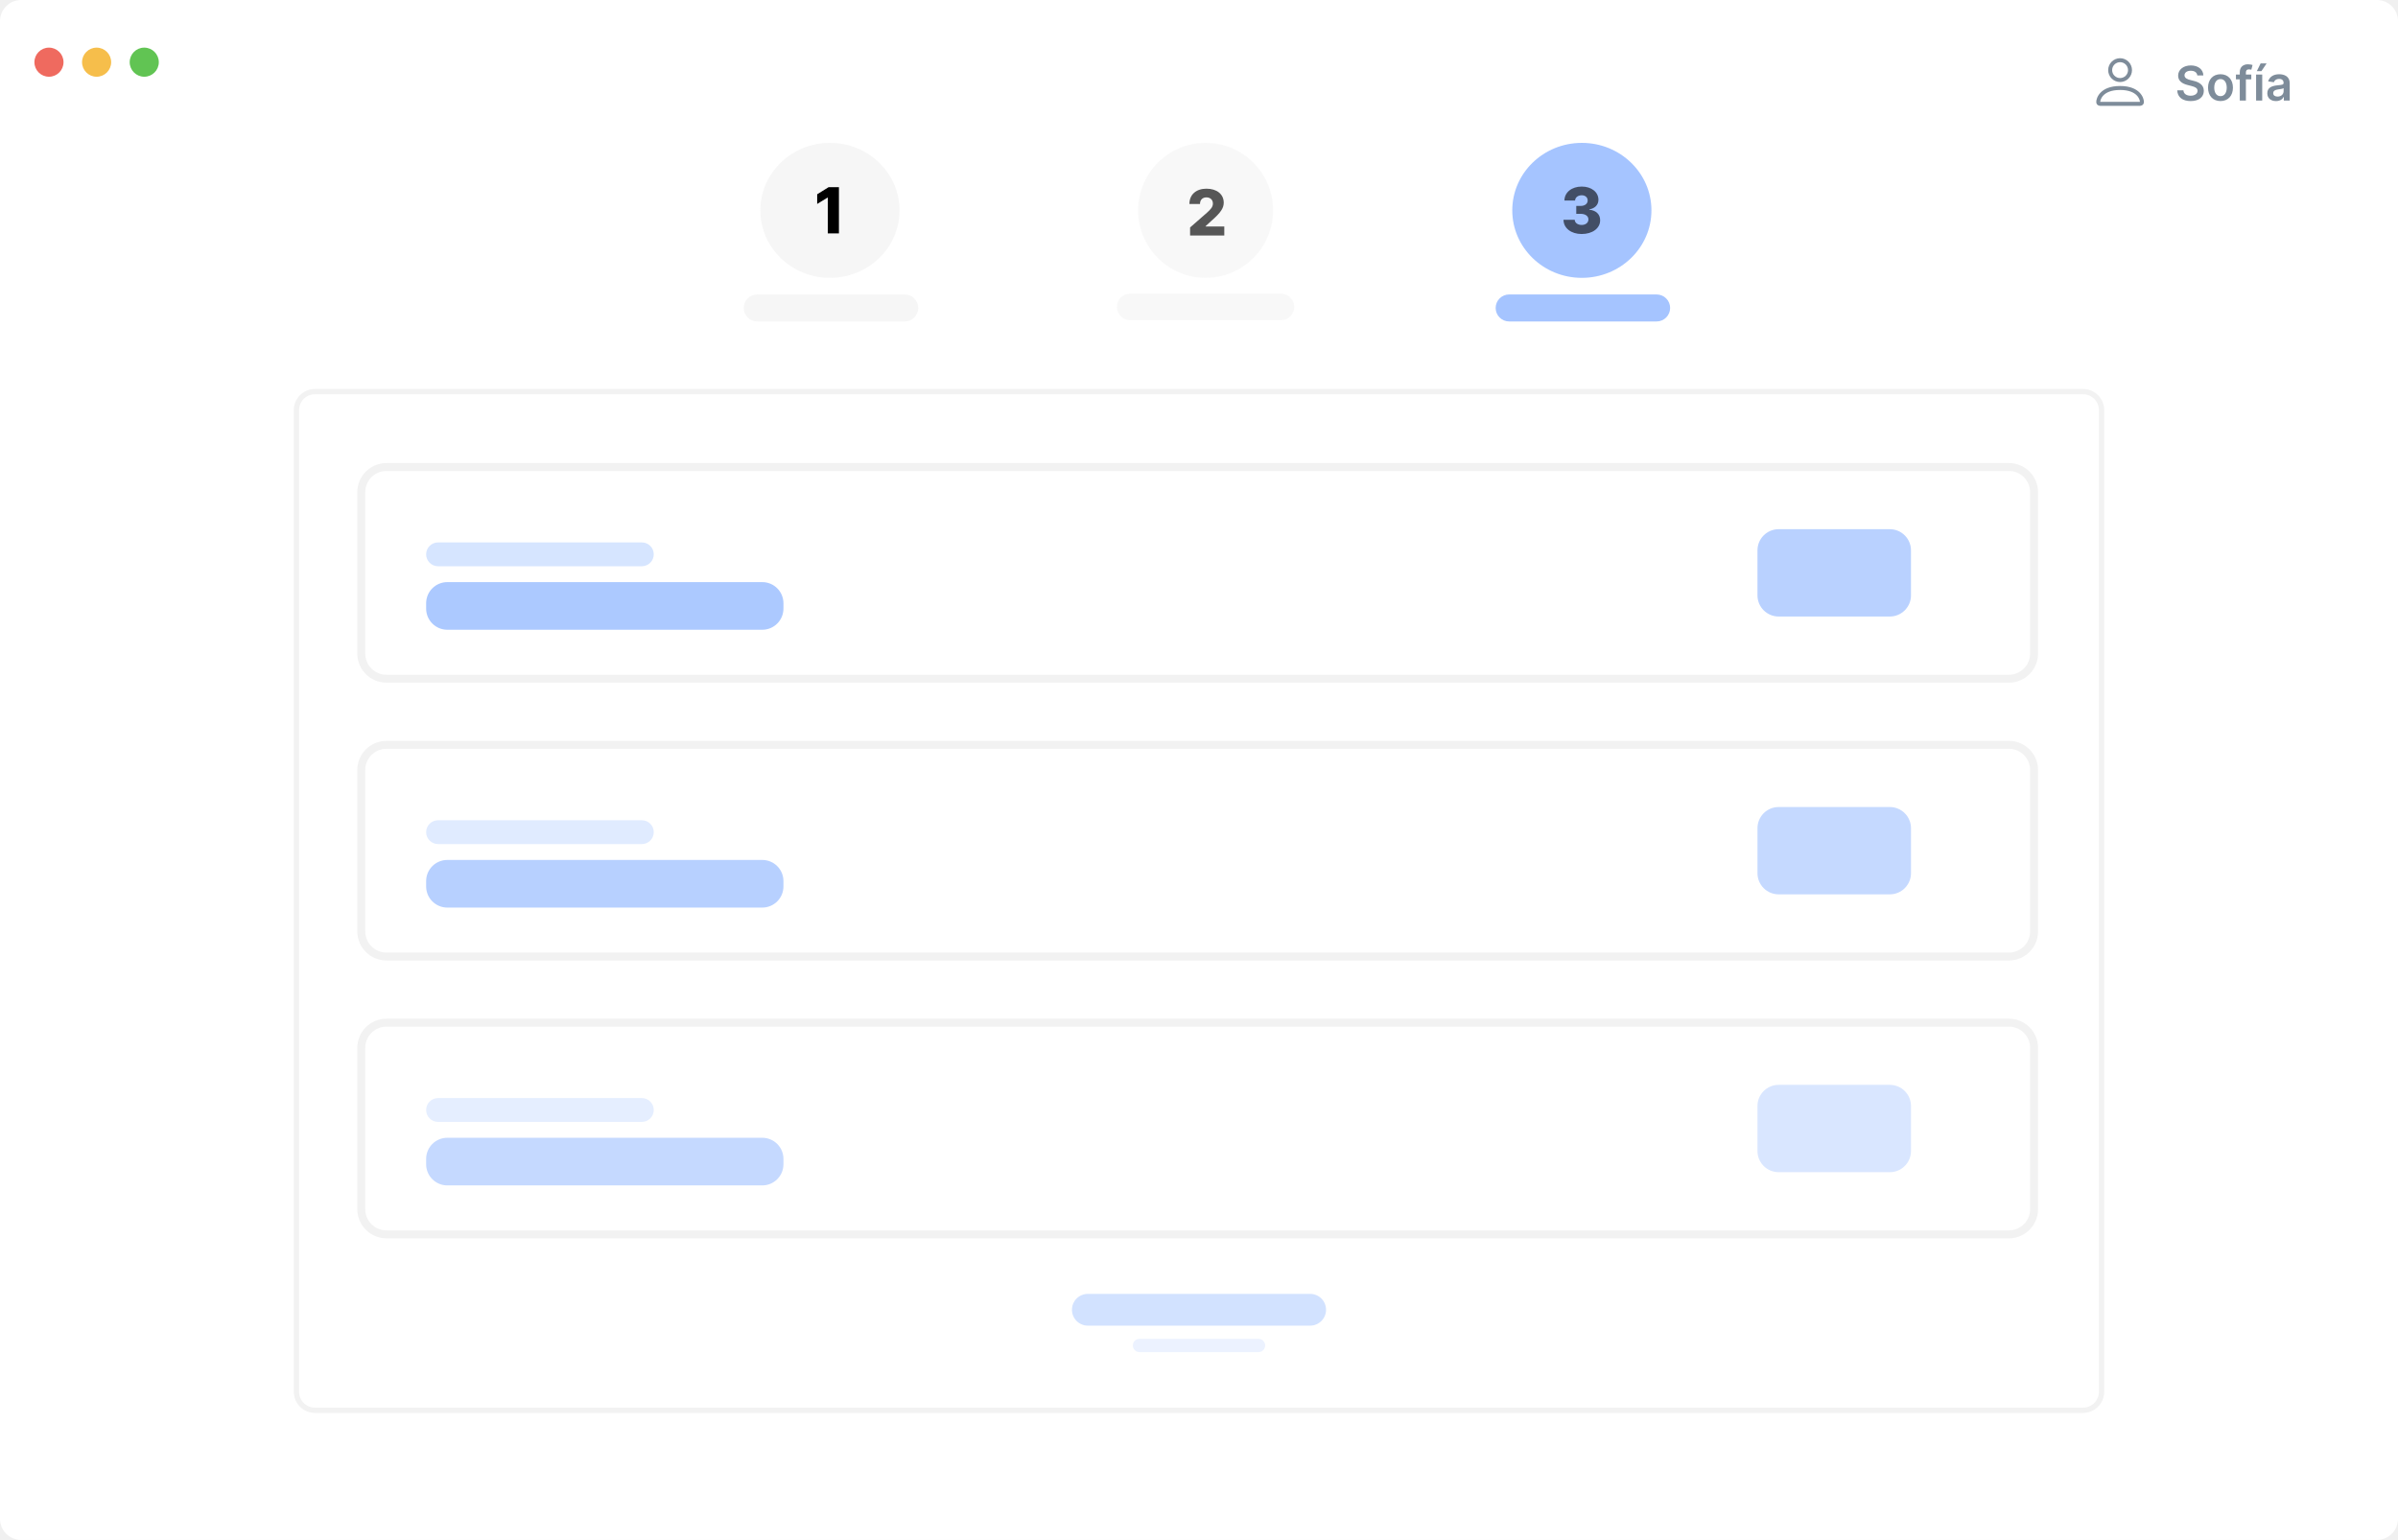
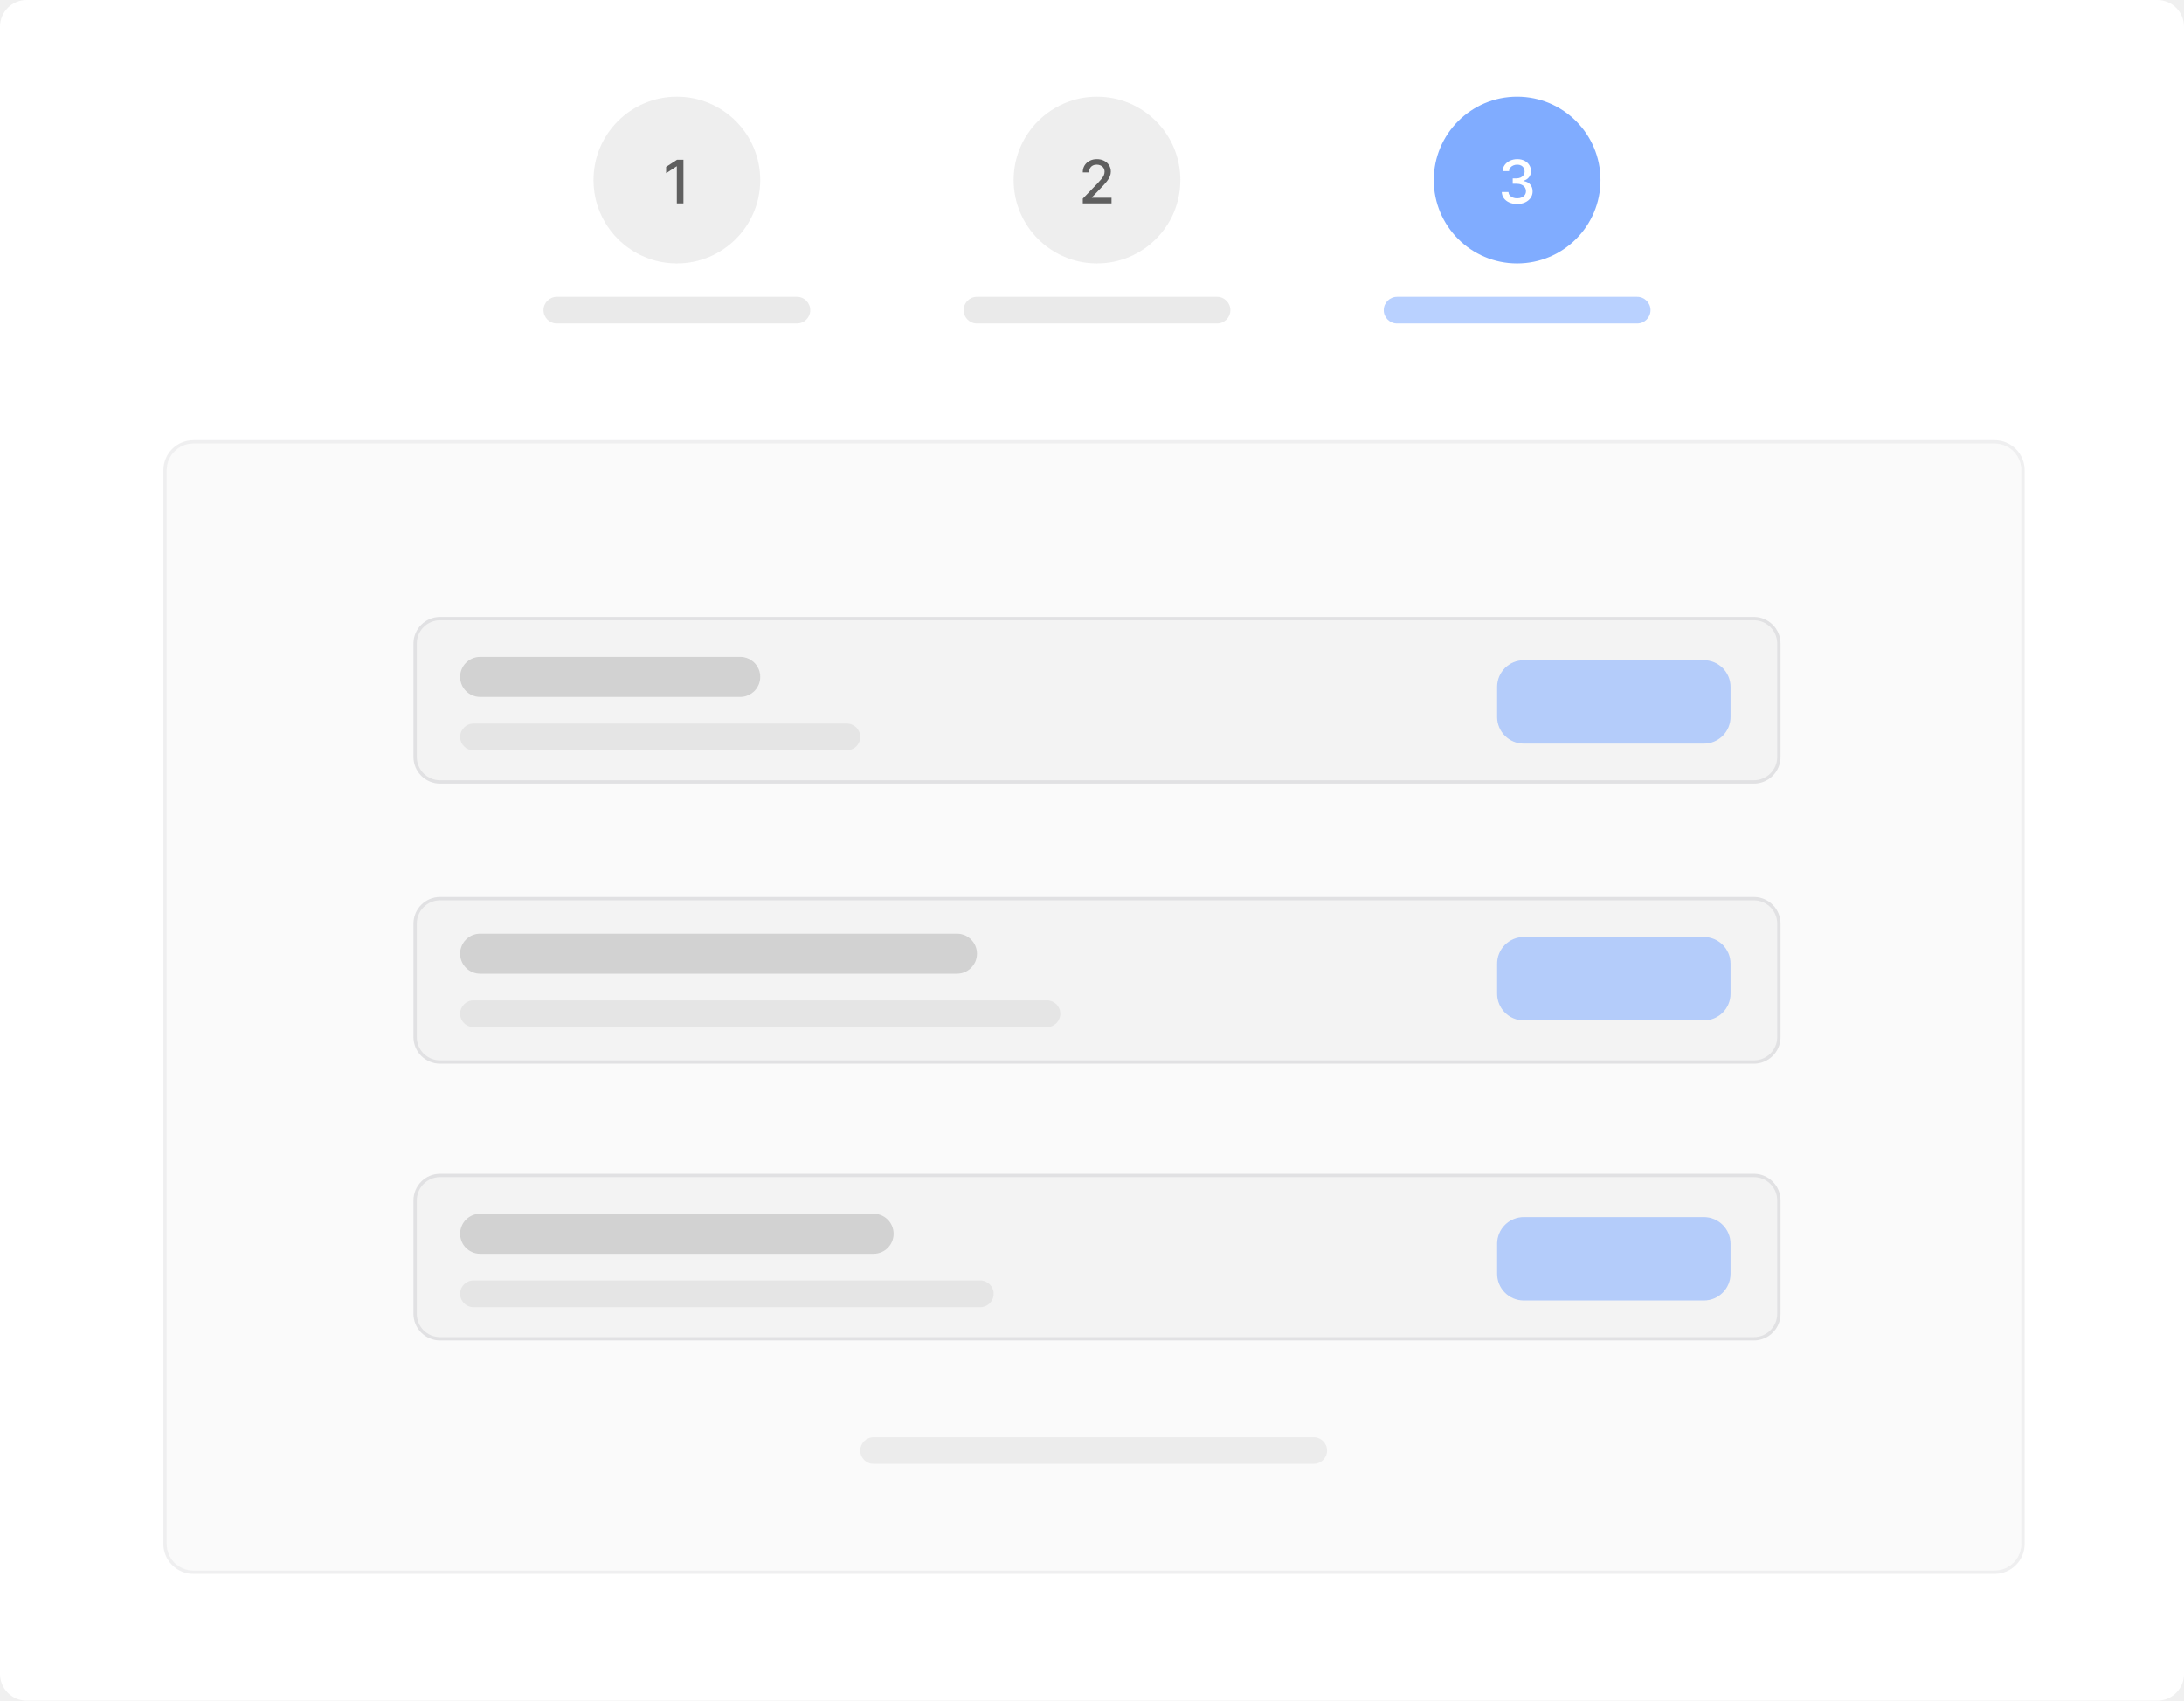
- <svg xmlns="http://www.w3.org/2000/svg" width="906" height="582" viewBox="0 0 906 582" fill="none">
-   <path d="M0 8C0 3.582 3.582 0 8 0H898C902.418 0 906 3.582 906 8V574C906 578.418 902.418 582 898 582H8C3.582 582 0 578.418 0 574V8Z" fill="white" />
-   <rect x="112" y="148" width="682" height="385" rx="7" fill="white" fill-opacity="0.4" stroke="#F2F2F2" stroke-width="2" />
-   <rect x="428" y="506" width="50" height="5" rx="2.5" fill="#80ACFF" fill-opacity="0.15" />
-   <rect x="405" y="489" width="96" height="12" rx="6" fill="#80ACFF" fill-opacity="0.35" />
-   <circle cx="54.5" cy="23.5" r="5.5" fill="#61C453" />
-   <circle cx="36.5" cy="23.5" r="5.5" fill="#F6BE4B" />
-   <circle cx="18.5" cy="23.5" r="5.5" fill="#EF6A5F" />
-   <path d="M830.178 28.508H832.46C832.415 26.296 830.53 24.73 827.743 24.73C824.994 24.73 822.929 26.277 822.936 28.591C822.936 30.47 824.272 31.55 826.426 32.106L827.915 32.49C829.328 32.848 830.261 33.289 830.267 34.305C830.261 35.424 829.2 36.172 827.653 36.172C826.17 36.172 825.02 35.507 824.924 34.133H822.591C822.687 36.734 824.623 38.198 827.672 38.198C830.811 38.198 832.633 36.632 832.639 34.325C832.633 32.055 830.76 31.02 828.791 30.553L827.564 30.246C826.49 29.991 825.326 29.537 825.339 28.444C825.346 27.459 826.228 26.737 827.711 26.737C829.123 26.737 830.057 27.396 830.178 28.508ZM838.934 38.192C841.81 38.192 843.638 36.166 843.638 33.129C843.638 30.087 841.81 28.054 838.934 28.054C836.057 28.054 834.229 30.087 834.229 33.129C834.229 36.166 836.057 38.192 838.934 38.192ZM838.946 36.338C837.355 36.338 836.575 34.919 836.575 33.123C836.575 31.327 837.355 29.889 838.946 29.889C840.512 29.889 841.292 31.327 841.292 33.123C841.292 34.919 840.512 36.338 838.946 36.338ZM850.575 28.182H848.536V27.408C848.536 26.641 848.856 26.213 849.718 26.213C850.083 26.213 850.39 26.296 850.581 26.354L851.048 24.564C850.748 24.462 850.089 24.296 849.29 24.296C847.584 24.296 846.222 25.273 846.222 27.255V28.182H844.771V29.972H846.222V38H848.536V29.972H850.575V28.182ZM852.387 38H854.701V28.182H852.387V38ZM852.662 26.891H854.394L856.357 23.97H854.094L852.662 26.891ZM859.906 38.198C861.446 38.198 862.367 37.476 862.789 36.651H862.865V38H865.09V31.429C865.09 28.834 862.974 28.054 861.101 28.054C859.036 28.054 857.451 28.974 856.94 30.764L859.1 31.071C859.331 30.4 859.983 29.825 861.114 29.825C862.188 29.825 862.776 30.374 862.776 31.34V31.378C862.776 32.043 862.079 32.075 860.347 32.26C858.442 32.465 856.62 33.033 856.62 35.245C856.62 37.175 858.033 38.198 859.906 38.198ZM860.507 36.498C859.541 36.498 858.851 36.057 858.851 35.207C858.851 34.318 859.625 33.947 860.66 33.8C861.267 33.717 862.482 33.564 862.782 33.321V34.478C862.782 35.571 861.9 36.498 860.507 36.498Z" fill="#7E8C9A" />
-   <path d="M801 31C802.193 31 803.338 30.526 804.182 29.682C805.026 28.838 805.5 27.694 805.5 26.5C805.5 25.306 805.026 24.162 804.182 23.318C803.338 22.474 802.193 22 801 22C799.807 22 798.662 22.474 797.818 23.318C796.974 24.162 796.5 25.306 796.5 26.5C796.5 27.694 796.974 28.838 797.818 29.682C798.662 30.526 799.807 31 801 31V31ZM804 26.5C804 27.296 803.684 28.059 803.121 28.621C802.559 29.184 801.796 29.5 801 29.5C800.204 29.5 799.441 29.184 798.879 28.621C798.316 28.059 798 27.296 798 26.5C798 25.704 798.316 24.941 798.879 24.379C799.441 23.816 800.204 23.5 801 23.5C801.796 23.5 802.559 23.816 803.121 24.379C803.684 24.941 804 25.704 804 26.5V26.5ZM810 38.5C810 40 808.5 40 808.5 40H793.5C793.5 40 792 40 792 38.5C792 37 793.5 32.5 801 32.5C808.5 32.5 810 37 810 38.5ZM808.5 38.494C808.498 38.125 808.269 37.015 807.252 35.998C806.274 35.02 804.434 34 801 34C797.565 34 795.726 35.02 794.748 35.998C793.731 37.015 793.503 38.125 793.5 38.494H808.5Z" fill="#7E8C9A" />
-   <ellipse cx="313.567" cy="79.504" rx="26.289" ry="25.505" fill="#F2F2F2" fill-opacity="0.7" />
-   <rect x="281" y="111.287" width="65.919" height="10.202" rx="5.101" fill="#F2F2F2" fill-opacity="0.7" />
-   <path d="M316.96 70.747H313.048L308.744 73.423V77.071L312.648 74.685H312.75V88.202H316.96V70.747Z" fill="black" />
-   <ellipse cx="597.648" cy="79.504" rx="26.289" ry="25.505" fill="#80ACFF" fill-opacity="0.7" />
-   <rect x="565.081" y="111.287" width="65.919" height="10.202" rx="5.101" fill="#80ACFF" fill-opacity="0.7" />
-   <path d="M597.57 88.44C601.661 88.44 604.568 86.276 604.559 83.242C604.568 81.094 603.161 79.56 600.468 79.244V79.108C602.488 78.818 603.92 77.463 603.911 75.503C603.92 72.656 601.346 70.509 597.604 70.509C593.837 70.509 591.093 72.69 591.059 75.793H595.09C595.124 74.6 596.198 73.798 597.604 73.798C598.943 73.798 599.854 74.608 599.846 75.776C599.854 76.986 598.781 77.821 597.229 77.821H595.533V80.821H597.229C598.994 80.821 600.144 81.69 600.127 82.918C600.144 84.153 599.087 85.014 597.587 85.014C596.096 85.014 594.997 84.222 594.954 83.071H590.71C590.744 86.225 593.582 88.44 597.57 88.44Z" fill="black" fill-opacity="0.6" />
-   <circle cx="455.5" cy="79.5" r="25.5" fill="#F2F2F2" fill-opacity="0.5" />
-   <rect x="422" y="111" width="67" height="10" rx="5" fill="#F2F2F2" fill-opacity="0.5" />
-   <path d="M449.635 89H462.555V85.599H455.481V85.489L457.569 83.562C461.353 80.264 462.342 78.585 462.342 76.582C462.342 73.438 459.777 71.307 455.814 71.307C451.953 71.307 449.37 73.531 449.379 77.085H453.376C453.376 75.508 454.348 74.597 455.797 74.597C457.22 74.597 458.251 75.474 458.251 76.915C458.251 78.219 457.433 79.105 456.001 80.392L449.635 85.966V89Z" fill="black" fill-opacity="0.65" />
-   <rect x="136.5" y="176.5" width="632" height="80" rx="9.5" fill="white" fill-opacity="0.4" stroke="#F2F2F2" stroke-width="3" />
-   <rect x="664" y="200" width="58" height="33" rx="8" fill="#80ACFF" fill-opacity="0.55" />
-   <rect x="161" y="220" width="135" height="18" rx="8" fill="#80ACFF" fill-opacity="0.65" />
-   <path d="M161 209.5C161 207.015 163.015 205 165.5 205H242.5C244.985 205 247 207.015 247 209.5V209.5C247 211.985 244.985 214 242.5 214H165.5C163.015 214 161 211.985 161 209.5V209.5Z" fill="#CCDEFF" fill-opacity="0.8" />
-   <rect x="136.5" y="281.5" width="632" height="80" rx="9.5" fill="white" fill-opacity="0.4" stroke="#F2F2F2" stroke-width="3" />
-   <rect x="664" y="305" width="58" height="33" rx="8" fill="#80ACFF" fill-opacity="0.45" />
-   <rect x="161" y="325" width="135" height="18" rx="8" fill="#80ACFF" fill-opacity="0.56" />
-   <path d="M161 314.5C161 312.015 163.015 310 165.5 310H242.5C244.985 310 247 312.015 247 314.5V314.5C247 316.985 244.985 319 242.5 319H165.5C163.015 319 161 316.985 161 314.5V314.5Z" fill="#CCDEFF" fill-opacity="0.6" />
-   <rect x="136.5" y="386.5" width="632" height="80" rx="9.5" fill="white" fill-opacity="0.4" stroke="#F2F2F2" stroke-width="3" />
-   <rect x="664" y="410" width="58" height="33" rx="8" fill="#80ACFF" fill-opacity="0.3" />
-   <rect x="161" y="430" width="135" height="18" rx="8" fill="#80ACFF" fill-opacity="0.46" />
-   <path d="M161 419.5C161 417.015 163.015 415 165.5 415H242.5C244.985 415 247 417.015 247 419.5V419.5C247 421.985 244.985 424 242.5 424H165.5C163.015 424 161 421.985 161 419.5V419.5Z" fill="#CCDEFF" fill-opacity="0.5" />
+ <svg xmlns="http://www.w3.org/2000/svg" width="655" height="510" viewBox="0 0 655 510" fill="none">
+   <rect width="655" height="510" rx="8" fill="white" />
+   <rect x="50" y="133" width="556.205" height="338" rx="8" fill="#F2F2F2" fill-opacity="0.4" />
+   <rect x="49.5" y="132.5" width="557.205" height="339" rx="8.5" stroke="#E1E1E3" stroke-opacity="0.5" />
+   <rect x="163" y="89" width="80" height="8" rx="4" fill="#C4C4C4" fill-opacity="0.35" />
+   <rect x="289" y="89" width="80" height="8" rx="4" fill="#C4C4C4" fill-opacity="0.35" />
+   <rect x="258" y="431" width="140" height="8" rx="4" fill="#C4C4C4" fill-opacity="0.25" />
+   <rect x="138" y="197" width="90" height="12" rx="6" fill="#C4C4C4" fill-opacity="0.7" />
+   <rect x="138" y="217" width="120" height="8" rx="4" fill="#C4C4C4" fill-opacity="0.3" />
+   <rect x="124.5" y="185.5" width="409" height="49" rx="7.5" fill="#C4C4C4" fill-opacity="0.14" stroke="#E1E1E3" />
+   <rect x="449" y="198" width="70" height="25" rx="8" fill="#80ACFF" fill-opacity="0.55" />
+   <rect x="138" y="280" width="155" height="12" rx="6" fill="#C4C4C4" fill-opacity="0.7" />
+   <rect x="138" y="300" width="180" height="8" rx="4" fill="#C4C4C4" fill-opacity="0.3" />
+   <path d="M124.5 277C124.5 272.858 127.858 269.5 132 269.5H526C530.142 269.5 533.5 272.858 533.5 277V311C533.5 315.142 530.142 318.5 526 318.5H132C127.858 318.5 124.5 315.142 124.5 311V277Z" fill="#C4C4C4" fill-opacity="0.14" stroke="#E1E1E3" />
+   <rect x="449" y="281" width="70" height="25" rx="8" fill="#80ACFF" fill-opacity="0.55" />
+   <rect x="138" y="364" width="130" height="12" rx="6" fill="#C4C4C4" fill-opacity="0.7" />
+   <rect x="138" y="384" width="160" height="8" rx="4" fill="#C4C4C4" fill-opacity="0.3" />
+   <rect x="124.5" y="352.5" width="409" height="49" rx="7.5" fill="#C4C4C4" fill-opacity="0.14" stroke="#E1E1E3" />
+   <rect x="449" y="365" width="70" height="25" rx="8" fill="#80ACFF" fill-opacity="0.55" />
+   <rect x="415" y="89" width="80" height="8" rx="4" fill="#80ACFF" fill-opacity="0.55" />
+   <circle cx="329" cy="54" r="25" fill="#C4C4C4" fill-opacity="0.3" />
+   <circle cx="455" cy="54" r="25" fill="#80ACFF" />
+   <circle cx="203" cy="54" r="25" fill="#C4C4C4" fill-opacity="0.3" />
+   <path d="M204.972 47.909V61H202.99V49.891H202.914L199.782 51.936V50.044L203.048 47.909H204.972Z" fill="black" fill-opacity="0.6" />
+   <path d="M455.016 61.179C454.138 61.179 453.354 61.028 452.664 60.725C451.978 60.423 451.434 60.003 451.034 59.466C450.637 58.925 450.424 58.298 450.395 57.587H452.402C452.427 57.974 452.557 58.311 452.792 58.597C453.03 58.878 453.341 59.095 453.725 59.249C454.108 59.402 454.534 59.479 455.003 59.479C455.519 59.479 455.975 59.389 456.371 59.21C456.772 59.031 457.085 58.782 457.311 58.462C457.537 58.139 457.65 57.766 457.65 57.344C457.65 56.905 457.537 56.519 457.311 56.187C457.089 55.85 456.763 55.586 456.333 55.394C455.907 55.202 455.391 55.106 454.786 55.106H453.68V53.496H454.786C455.272 53.496 455.698 53.408 456.064 53.234C456.435 53.059 456.725 52.816 456.934 52.505C457.142 52.19 457.247 51.821 457.247 51.399C457.247 50.994 457.155 50.643 456.972 50.344C456.793 50.042 456.537 49.805 456.205 49.635C455.877 49.465 455.489 49.379 455.042 49.379C454.615 49.379 454.217 49.458 453.846 49.616C453.48 49.769 453.181 49.991 452.951 50.281C452.721 50.566 452.598 50.909 452.581 51.31H450.669C450.691 50.602 450.9 49.98 451.296 49.443C451.696 48.906 452.225 48.486 452.881 48.184C453.537 47.881 454.266 47.73 455.067 47.73C455.907 47.73 456.631 47.894 457.24 48.222C457.854 48.546 458.327 48.979 458.659 49.52C458.996 50.061 459.162 50.653 459.158 51.297C459.162 52.03 458.958 52.652 458.544 53.163C458.135 53.675 457.59 54.018 456.908 54.193V54.295C457.777 54.427 458.451 54.772 458.928 55.33C459.409 55.889 459.648 56.581 459.644 57.408C459.648 58.128 459.448 58.773 459.043 59.344C458.642 59.916 458.095 60.365 457.4 60.693C456.706 61.017 455.911 61.179 455.016 61.179Z" fill="white" />
+   <path d="M324.74 61V59.568L329.169 54.979C329.642 54.48 330.032 54.043 330.339 53.668C330.65 53.289 330.882 52.929 331.036 52.588C331.189 52.247 331.266 51.885 331.266 51.501C331.266 51.067 331.164 50.692 330.959 50.376C330.755 50.057 330.475 49.812 330.122 49.641C329.768 49.467 329.37 49.379 328.926 49.379C328.458 49.379 328.049 49.475 327.699 49.667C327.35 49.859 327.081 50.129 326.894 50.479C326.706 50.828 326.613 51.237 326.613 51.706H324.727C324.727 50.909 324.91 50.212 325.277 49.616C325.643 49.019 326.146 48.557 326.785 48.229C327.424 47.896 328.151 47.73 328.965 47.73C329.787 47.73 330.512 47.894 331.138 48.222C331.769 48.546 332.261 48.989 332.615 49.552C332.968 50.11 333.145 50.741 333.145 51.444C333.145 51.93 333.054 52.405 332.87 52.869C332.691 53.334 332.378 53.852 331.931 54.423C331.483 54.989 330.861 55.678 330.064 56.487L327.463 59.21V59.306H333.356V61H324.74Z" fill="black" fill-opacity="0.6" />
</svg>
